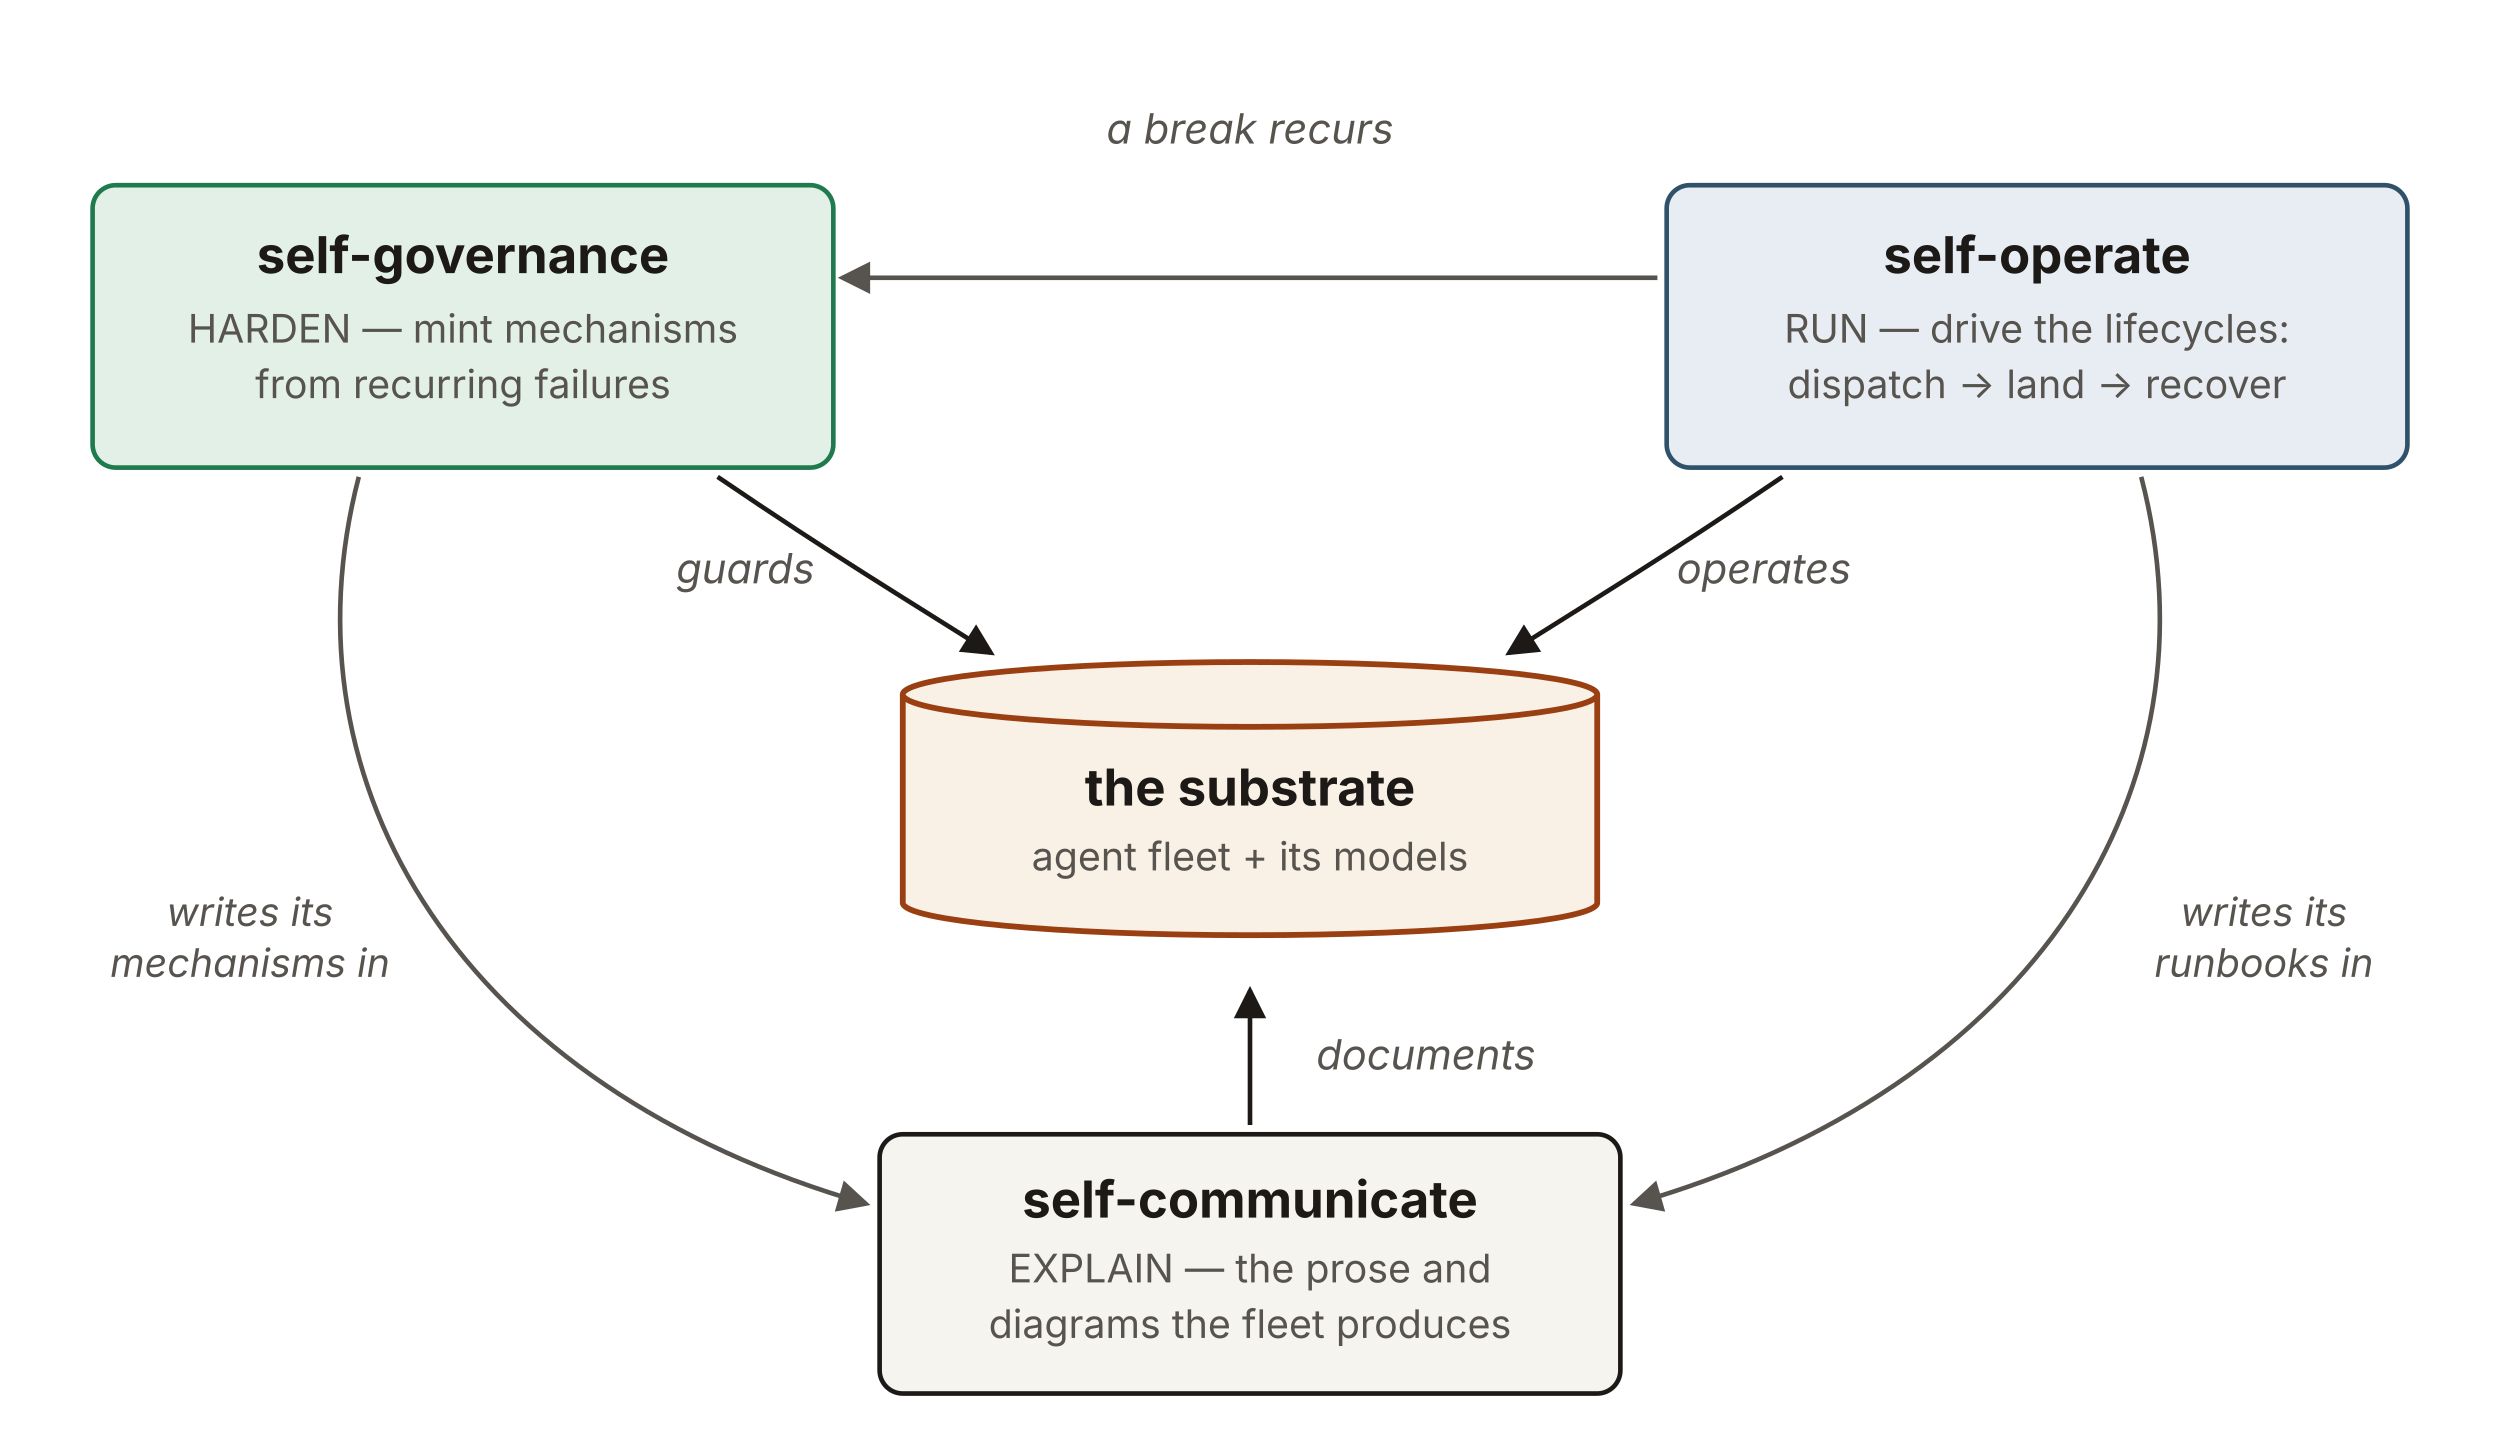
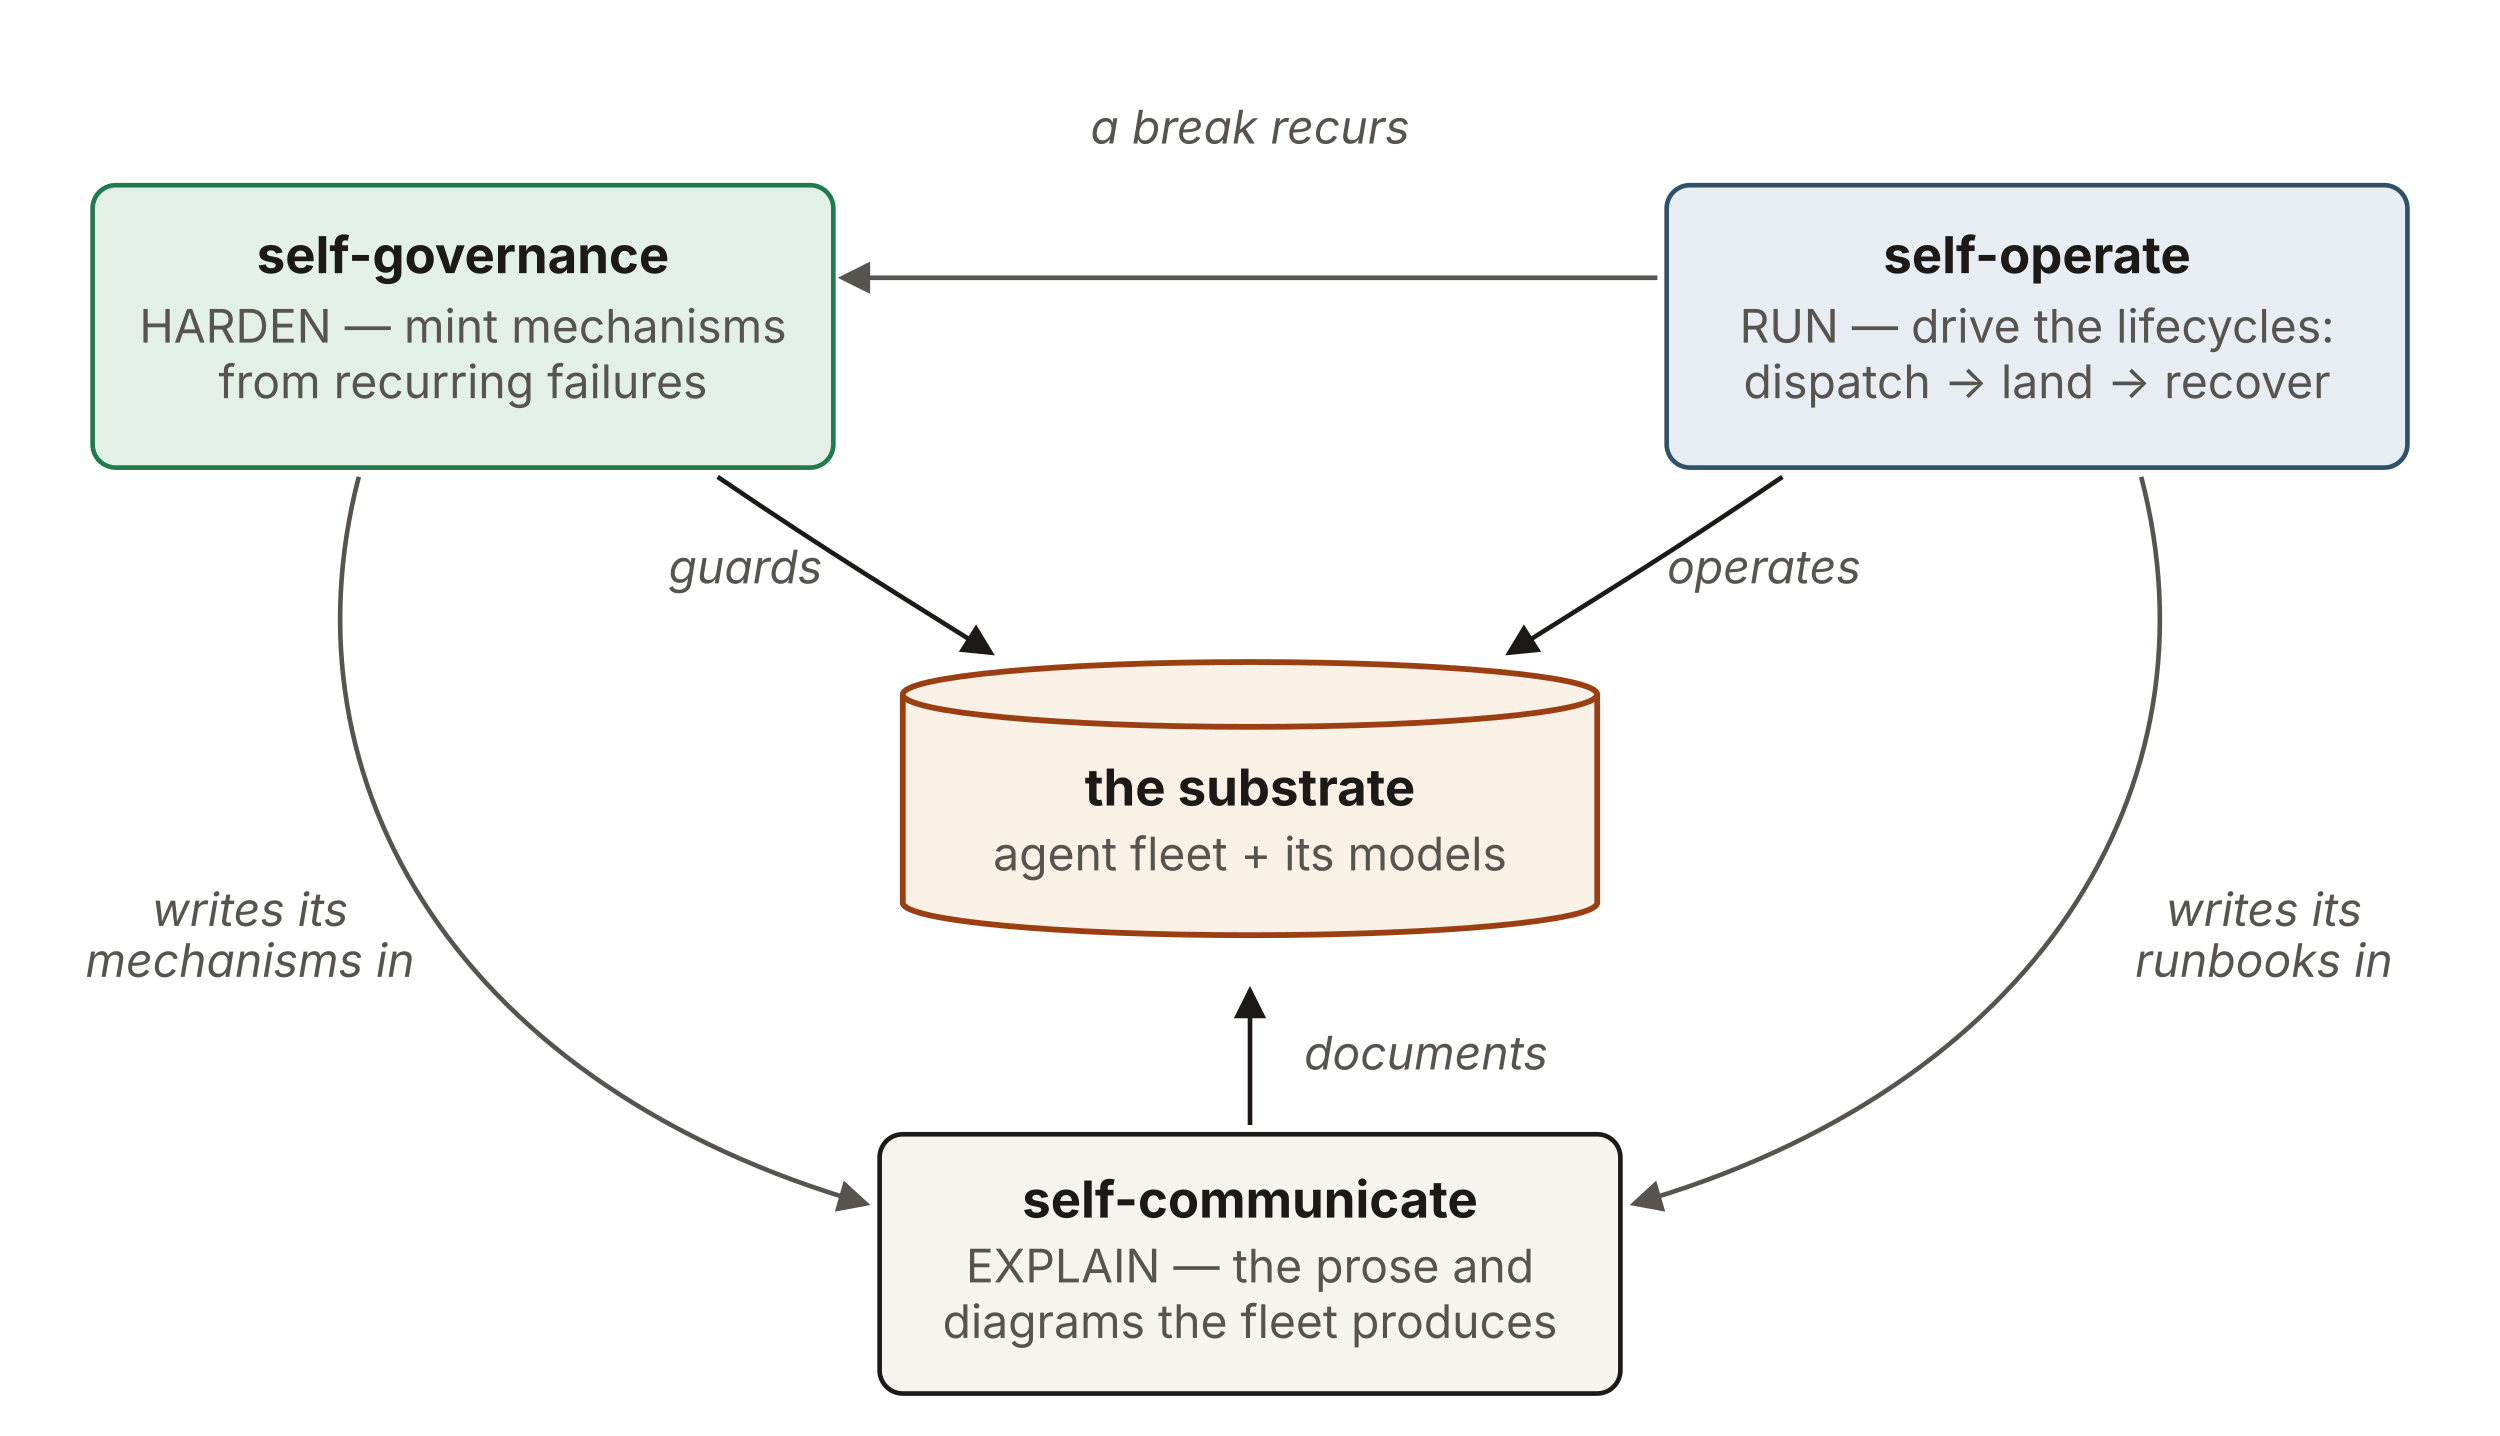
<svg xmlns="http://www.w3.org/2000/svg" viewBox="0 0 1080 620" width="1080" height="620" role="group" aria-labelledby="tsTitle tsDesc" font-family="'Source Sans 3', -apple-system, 'Segoe UI', sans-serif">
  <defs>
    <marker id="ts-ah" viewBox="0 0 10 10" refX="8.5" refY="5" markerWidth="7" markerHeight="7" orient="auto-start-reverse">
      <path d="M0,0 L10,5 L0,10 z" fill="#1c1917" />
    </marker>
    <marker id="ts-ah-mut" viewBox="0 0 10 10" refX="8.5" refY="5" markerWidth="7" markerHeight="7" orient="auto-start-reverse">
      <path d="M0,0 L10,5 L0,10 z" fill="#57534e" />
    </marker>
  </defs>
  <rect x="40" y="80" width="320" height="122" rx="10" fill="#e3f0e7" stroke="#1f7a4d" stroke-width="2" />
  <text x="200" y="118" text-anchor="middle" font-size="22" font-weight="700" fill="#1c1917">self-governance</text>
-   <text x="200" y="148" text-anchor="middle" font-size="17" fill="#57534e">HARDEN — mint mechanisms</text>
-   <text x="200" y="172" text-anchor="middle" font-size="17" fill="#57534e">from recurring failures</text>
+   <text x="200" y="148" text-anchor="middle" font-size="20" fill="#57534e">HARDEN — mint mechanisms</text>
+   <text x="200" y="172" text-anchor="middle" font-size="20" fill="#57534e">from recurring failures</text>
  <rect x="720" y="80" width="320" height="122" rx="10" fill="#e7edf3" stroke="#2f5169" stroke-width="2" />
  <text x="880" y="118" text-anchor="middle" font-size="22" font-weight="700" fill="#1c1917">self-operate</text>
-   <text x="880" y="148" text-anchor="middle" font-size="17" fill="#57534e">RUN — drive the lifecycles:</text>
-   <text x="880" y="172" text-anchor="middle" font-size="17" fill="#57534e">dispatch → land → recover</text>
+   <text x="880" y="148" text-anchor="middle" font-size="20" fill="#57534e">RUN — drive the lifecycles:</text>
+   <text x="880" y="172" text-anchor="middle" font-size="20" fill="#57534e">dispatch → land → recover</text>
  <g>
    <path d="M 390,300 v 90 a 150,14 0 0 0 300,0 v -90" fill="#faf1e6" stroke="#9a3f12" stroke-width="2.5" />
    <ellipse cx="540" cy="300" rx="150" ry="14" fill="#faf1e6" stroke="#9a3f12" stroke-width="2.5" />
    <text x="540" y="348" text-anchor="middle" font-size="22" font-weight="700" fill="#1c1917">the substrate</text>
-     <text x="540" y="376" text-anchor="middle" font-size="17" fill="#57534e">agent fleet + its models</text>
+     <text x="540" y="376" text-anchor="middle" font-size="20" fill="#57534e">agent fleet + its models</text>
  </g>
  <rect x="380" y="490" width="320" height="112" rx="10" fill="#f6f4ef" stroke="#1c1917" stroke-width="2" />
  <text x="540" y="526" text-anchor="middle" font-size="22" font-weight="700" fill="#1c1917">self-communicate</text>
-   <text x="540" y="554" text-anchor="middle" font-size="17" fill="#57534e">EXPLAIN — the prose and</text>
-   <text x="540" y="578" text-anchor="middle" font-size="17" fill="#57534e">diagrams the fleet produces</text>
+   <text x="540" y="554" text-anchor="middle" font-size="20" fill="#57534e">EXPLAIN — the prose and</text>
+   <text x="540" y="578" text-anchor="middle" font-size="20" fill="#57534e">diagrams the fleet produces</text>
  <path d="M310,206 C360,240 390,258 428,282" fill="none" stroke="#1c1917" stroke-width="2" marker-end="url(#ts-ah)" />
-   <text x="322" y="252" text-anchor="middle" font-size="18" font-style="italic" fill="#57534e">guards</text>
+   <text x="322" y="252" text-anchor="middle" font-size="20" font-style="italic" fill="#57534e">guards</text>
  <path d="M770,206 C720,240 690,258 652,282" fill="none" stroke="#1c1917" stroke-width="2" marker-end="url(#ts-ah)" />
-   <text x="762" y="252" text-anchor="middle" font-size="18" font-style="italic" fill="#57534e">operates</text>
+   <text x="762" y="252" text-anchor="middle" font-size="20" font-style="italic" fill="#57534e">operates</text>
  <line x1="540" y1="486" x2="540" y2="428" stroke="#1c1917" stroke-width="2" marker-end="url(#ts-ah)" />
-   <text x="616" y="462" text-anchor="middle" font-size="18" font-style="italic" fill="#57534e">documents</text>
+   <text x="616" y="462" text-anchor="middle" font-size="20" font-style="italic" fill="#57534e">documents</text>
  <line x1="716" y1="120" x2="364" y2="120" stroke="#57534e" stroke-width="2" marker-end="url(#ts-ah-mut)" />
-   <text x="540" y="62" text-anchor="middle" font-size="18" font-style="italic" fill="#57534e">a break recurs</text>
+   <text x="540" y="62" text-anchor="middle" font-size="20" font-style="italic" fill="#57534e">a break recurs</text>
  <path d="M155,206 C120,340 200,470 374,520 " fill="none" stroke="#57534e" stroke-width="2" marker-end="url(#ts-ah-mut)" />
-   <text x="108" y="400" text-anchor="middle" font-size="17" font-style="italic" fill="#57534e">writes its</text>
-   <text x="108" y="422" text-anchor="middle" font-size="17" font-style="italic" fill="#57534e">mechanisms in</text>
+   <text x="108" y="400" text-anchor="middle" font-size="20" font-style="italic" fill="#57534e">writes its</text>
+   <text x="108" y="422" text-anchor="middle" font-size="20" font-style="italic" fill="#57534e">mechanisms in</text>
  <path d="M925,206 C960,340 880,470 706,520" fill="none" stroke="#57534e" stroke-width="2" marker-end="url(#ts-ah-mut)" />
-   <text x="978" y="400" text-anchor="middle" font-size="17" font-style="italic" fill="#57534e">writes its</text>
-   <text x="978" y="422" text-anchor="middle" font-size="17" font-style="italic" fill="#57534e">runbooks in</text>
+   <text x="978" y="400" text-anchor="middle" font-size="20" font-style="italic" fill="#57534e">writes its</text>
+   <text x="978" y="422" text-anchor="middle" font-size="20" font-style="italic" fill="#57534e">runbooks in</text>
</svg>
